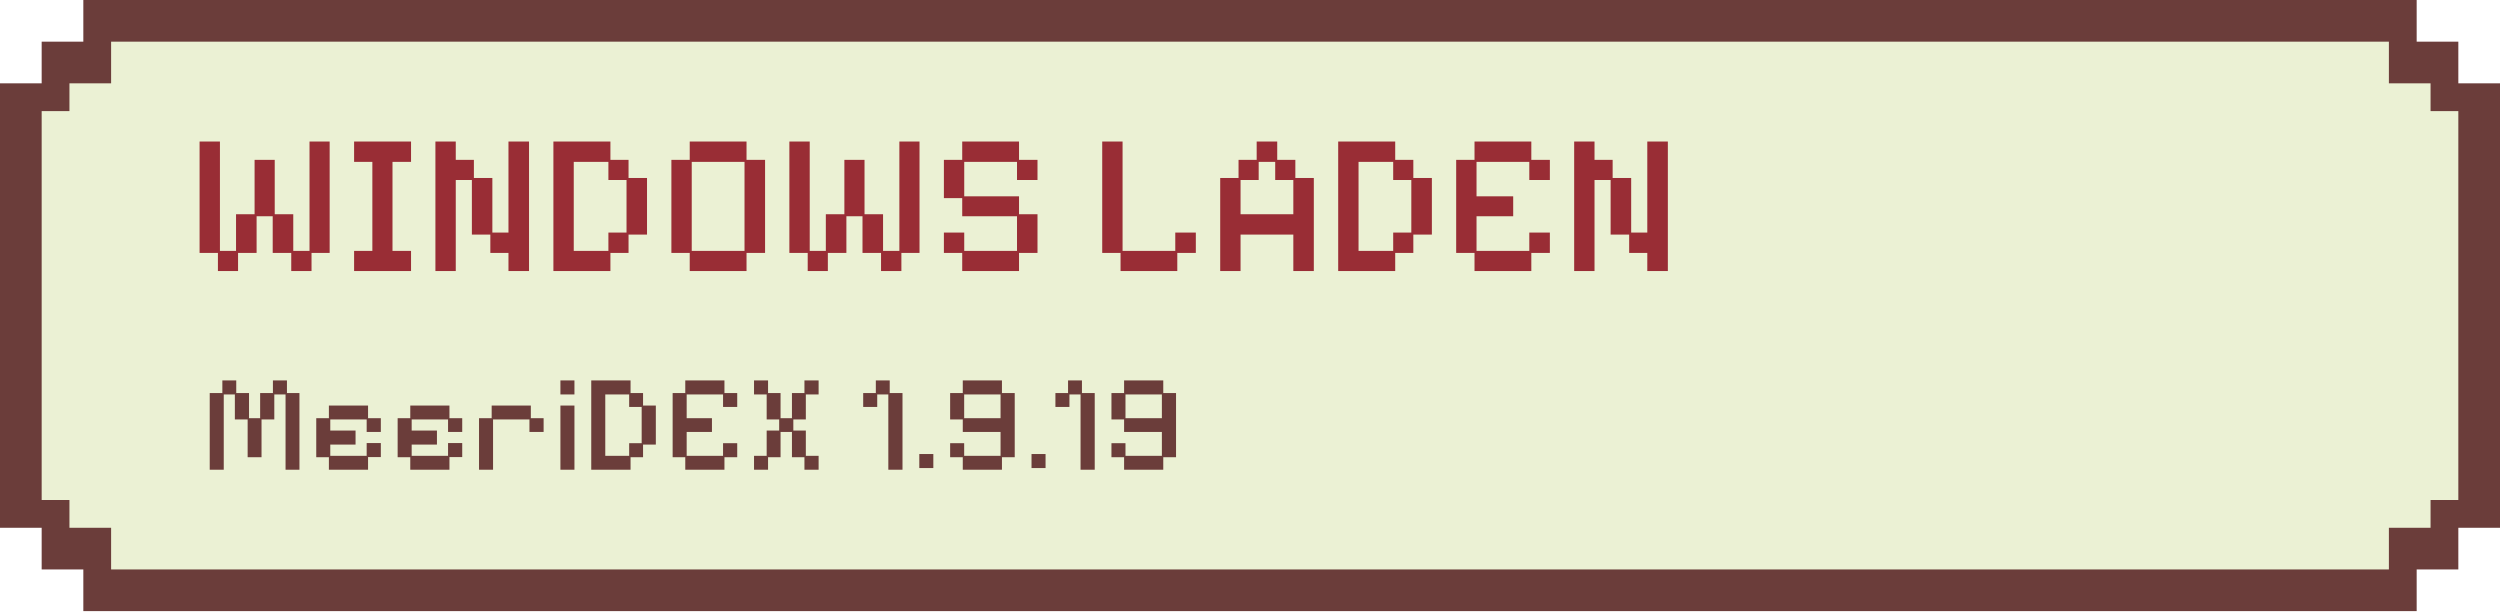
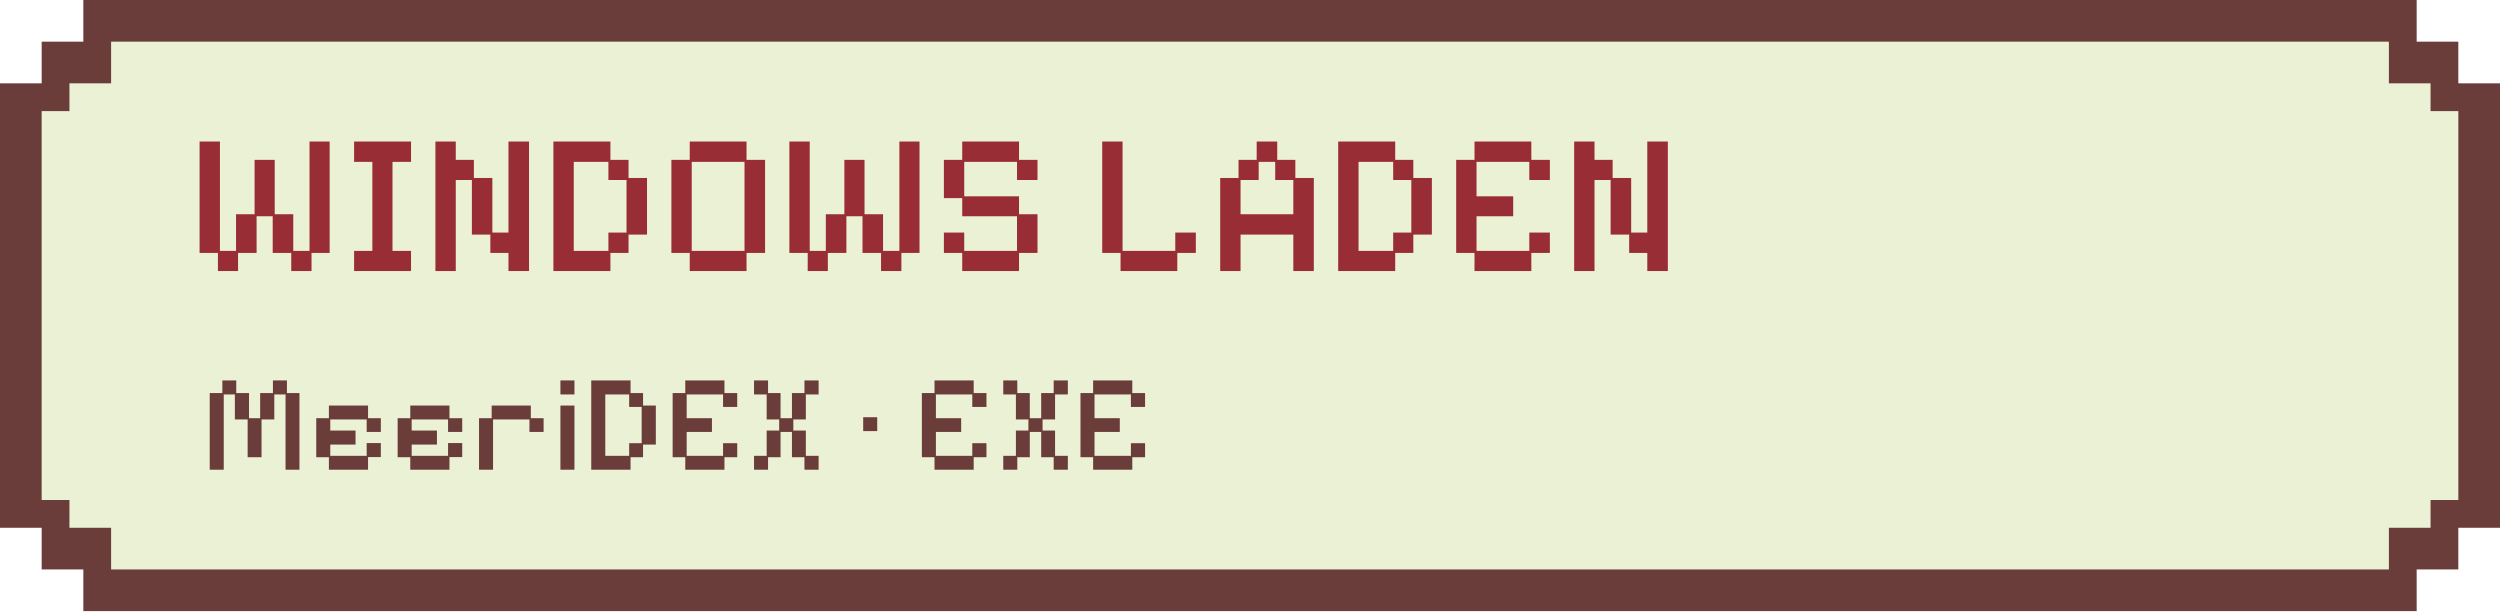
<svg xmlns="http://www.w3.org/2000/svg" width="360" height="88" viewBox="0 0 360 88" role="img">
  <path fill="#6b3d3a" d="M12 0H348V6H354V12H360V76H354V82H348V88H12V82H6V76H0V12H6V6H12Z" />
  <path fill="#ebf1d4" d="M16 6H344V12H350V16H354V72H350V76H344V82H16V76H10V72H6V16H10V12H16Z" />
  <path fill="#992d35" d="M31.38 39.03L31.38 36.42L28.74 36.42L28.74 20.38L31.67 20.38L31.67 36.13L33.99 36.13L33.99 30.85L36.66 30.85L36.66 23.02L39.56 23.02L39.56 30.85L42.23 30.85L42.23 36.13L44.57 36.13L44.57 20.38L47.47 20.38L47.47 36.42L44.86 36.42L44.86 39.03L41.94 39.03L41.94 36.42L39.27 36.42L39.27 31.14L36.95 31.14L36.95 36.42L34.28 36.42L34.28 39.03ZM50.99 39.03L50.99 36.13L53.62 36.13L53.62 23.31L50.99 23.31L50.99 20.38L59.19 20.38L59.19 23.31L56.52 23.31L56.52 36.13L59.19 36.13L59.19 39.03ZM62.7 39.03L62.7 20.38L65.63 20.38L65.63 23.02L68.24 23.02L68.24 25.63L70.9 25.63L70.9 33.49L73.22 33.49L73.22 20.38L76.18 20.38L76.18 39.03L73.22 39.03L73.22 36.42L70.61 36.42L70.61 33.78L67.95 33.78L67.95 25.92L65.63 25.92L65.63 39.03ZM79.69 39.03L79.69 20.38L87.9 20.38L87.9 23.02L90.51 23.02L90.51 25.63L93.17 25.63L93.17 33.78L90.51 33.78L90.51 36.42L87.9 36.42L87.9 39.03ZM82.62 36.13L87.61 36.13L87.61 33.49L90.22 33.49L90.22 25.92L87.61 25.92L87.61 23.31L82.62 23.31ZM99.32 39.03L99.32 36.42L96.68 36.42L96.68 23.02L99.32 23.02L99.32 20.38L107.5 20.38L107.5 23.02L110.17 23.02L110.17 36.42L107.5 36.42L107.5 39.03ZM99.61 36.13L107.21 36.13L107.21 23.31L99.61 23.31ZM116.31 39.03L116.31 36.42L113.67 36.42L113.67 20.38L116.6 20.38L116.6 36.13L118.92 36.13L118.92 30.85L121.59 30.85L121.59 23.02L124.49 23.02L124.49 30.85L127.16 30.85L127.16 36.13L129.51 36.13L129.51 20.38L132.41 20.38L132.41 36.42L129.8 36.42L129.8 39.03L126.87 39.03L126.87 36.42L124.2 36.42L124.2 31.14L121.88 31.14L121.88 36.42L119.21 36.42L119.21 39.03ZM138.56 39.03L138.56 36.42L135.92 36.42L135.92 33.49L138.85 33.49L138.85 36.13L146.45 36.13L146.45 31.14L138.56 31.14L138.56 28.53L135.92 28.53L135.92 23.02L138.56 23.02L138.56 20.38L146.74 20.38L146.74 23.02L149.4 23.02L149.4 25.92L146.45 25.92L146.45 23.31L138.85 23.31L138.85 28.27L146.74 28.27L146.74 30.85L149.4 30.85L149.4 36.42L146.74 36.42L146.74 39.03ZM161.36 39.03L161.36 36.42L158.72 36.42L158.72 20.38L161.65 20.38L161.65 36.13L169.24 36.13L169.24 33.49L172.2 33.49L172.2 36.42L169.53 36.42L169.53 39.03ZM175.71 39.03L175.71 25.63L178.35 25.63L178.35 23.02L180.96 23.02L180.96 20.38L183.92 20.38L183.92 23.02L186.53 23.02L186.53 25.63L189.19 25.63L189.19 39.03L186.24 39.03L186.24 33.78L178.64 33.78L178.64 39.03ZM178.64 30.85L186.24 30.85L186.24 25.92L183.63 25.92L183.63 23.31L181.25 23.31L181.25 25.92L178.64 25.92ZM192.7 39.03L192.7 20.38L200.91 20.38L200.91 23.02L203.52 23.02L203.52 25.63L206.19 25.63L206.19 33.78L203.52 33.78L203.52 36.42L200.91 36.42L200.91 39.03ZM195.63 36.13L200.62 36.13L200.62 33.49L203.23 33.49L203.23 25.92L200.62 25.92L200.62 23.31L195.63 23.31ZM212.33 39.03L212.33 36.42L209.69 36.42L209.69 23.02L212.33 23.02L212.33 20.38L220.51 20.38L220.51 23.02L223.18 23.02L223.18 25.92L220.22 25.92L220.22 23.31L212.62 23.31L212.62 28.27L217.9 28.27L217.9 31.14L212.62 31.14L212.62 36.13L220.22 36.13L220.22 33.49L223.18 33.49L223.18 36.42L220.51 36.42L220.51 39.03ZM226.68 39.03L226.68 20.38L229.61 20.38L229.61 23.02L232.22 23.02L232.22 25.63L234.89 25.63L234.89 33.49L237.21 33.49L237.21 20.38L240.17 20.38L240.17 39.03L237.21 39.03L237.21 36.42L234.6 36.42L234.6 33.78L231.93 33.78L231.93 25.92L229.61 25.92L229.61 39.03Z" />
-   <path fill="#6b3d3a" d="M30.2 67.64L30.2 56.6L32.02 56.6L32.02 54.78L34.02 54.78L34.02 56.6L35.86 56.6L35.86 60.22L37.46 60.22L37.46 56.6L39.3 56.6L39.3 54.78L41.32 54.78L41.32 56.6L43.12 56.6L43.12 67.64L41.12 67.64L41.12 56.8L39.5 56.8L39.5 60.4L37.66 60.4L37.66 65.84L35.66 65.84L35.66 60.4L33.82 60.4L33.82 56.8L32.22 56.8L32.22 67.64ZM47.36 67.64L47.36 65.84L45.54 65.84L45.54 60.22L47.36 60.22L47.36 58.4L53 58.4L53 60.22L54.84 60.22L54.84 62.2L52.8 62.2L52.8 60.4L47.56 60.4L47.56 62L51.2 62L51.2 64.02L47.56 64.02L47.56 65.64L52.8 65.64L52.8 63.8L54.84 63.8L54.84 65.82L53 65.82L53 67.64ZM59.08 67.64L59.08 65.84L57.26 65.84L57.26 60.22L59.08 60.22L59.08 58.4L64.72 58.4L64.72 60.22L66.56 60.22L66.56 62.2L64.52 62.2L64.52 60.4L59.28 60.4L59.28 62L62.92 62L62.92 64.02L59.28 64.02L59.28 65.64L64.52 65.64L64.52 63.8L66.56 63.8L66.56 65.82L64.72 65.82L64.72 67.64ZM68.98 67.64L68.98 60.22L70.8 60.22L70.8 58.4L76.44 58.4L76.44 60.22L78.28 60.22L78.28 62.2L76.24 62.2L76.24 60.4L71 60.4L71 67.64ZM80.7 67.64L80.7 58.4L82.72 58.4L82.72 67.64ZM80.7 56.8L80.7 54.78L82.72 54.78L82.72 56.8ZM85.14 67.64L85.14 54.78L90.8 54.78L90.8 56.6L92.6 56.6L92.6 58.4L94.44 58.4L94.44 64.02L92.6 64.02L92.6 65.84L90.8 65.84L90.8 67.64ZM87.16 65.64L90.6 65.64L90.6 63.82L92.4 63.82L92.4 58.6L90.6 58.6L90.6 56.8L87.16 56.8ZM98.68 67.64L98.68 65.84L96.86 65.84L96.86 56.6L98.68 56.6L98.68 54.78L104.32 54.78L104.32 56.6L106.16 56.6L106.16 58.6L104.12 58.6L104.12 56.8L98.88 56.8L98.88 60.22L102.52 60.22L102.52 62.2L98.88 62.2L98.88 65.64L104.12 65.64L104.12 63.82L106.16 63.82L106.16 65.84L104.32 65.84L104.32 67.64ZM108.58 67.64L108.58 65.64L110.4 65.64L110.4 62L112.2 62L112.2 60.4L110.4 60.4L110.4 56.8L108.58 56.8L108.58 54.78L110.6 54.78L110.6 56.6L112.4 56.6L112.4 60.22L114.04 60.22L114.04 56.6L115.84 56.6L115.84 54.78L117.88 54.78L117.88 56.8L116.04 56.8L116.04 60.4L114.24 60.4L114.24 62L116.04 62L116.04 65.64L117.88 65.64L117.88 67.64L115.84 67.64L115.84 65.84L114.04 65.84L114.04 62.2L112.4 62.2L112.4 65.84L110.6 65.84L110.6 67.64ZM127.92 67.64L127.92 56.8L126.32 56.8L126.32 58.6L124.3 58.6L124.3 56.6L126.12 56.6L126.12 54.78L128.12 54.78L128.12 56.6L129.96 56.6L129.96 67.64ZM132.38 67.4L132.38 65.38L134.4 65.38L134.4 67.4ZM138.64 67.64L138.64 65.84L136.82 65.84L136.82 63.82L138.84 63.82L138.84 65.64L144.08 65.64L144.08 62.2L138.64 62.2L138.64 60.4L136.82 60.4L136.82 56.6L138.64 56.6L138.64 54.78L144.28 54.78L144.28 56.6L146.12 56.6L146.12 65.84L144.28 65.84L144.28 67.64ZM138.84 60.22L144.08 60.22L144.08 56.8L138.84 56.8ZM148.54 67.4L148.54 65.38L150.56 65.38L150.56 67.4ZM155.6 67.64L155.6 56.8L154 56.8L154 58.6L151.98 58.6L151.98 56.6L153.8 56.6L153.8 54.78L155.8 54.78L155.8 56.6L157.64 56.6L157.64 67.64ZM161.87 67.64L161.87 65.84L160.05 65.84L160.05 63.82L162.07 63.82L162.07 65.64L167.31 65.64L167.31 62.2L161.87 62.2L161.87 60.4L160.05 60.4L160.05 56.6L161.87 56.6L161.87 54.78L167.51 54.78L167.51 56.6L169.35 56.6L169.35 65.84L167.51 65.84L167.51 67.64ZM162.07 60.22L167.31 60.22L167.31 56.8L162.07 56.8Z" />
+   <path fill="#6b3d3a" d="M30.2 67.64L30.2 56.6L32.02 56.6L32.02 54.78L34.02 54.78L34.02 56.6L35.86 56.6L35.86 60.22L37.46 60.22L37.46 56.6L39.3 56.6L39.3 54.78L41.32 54.78L41.32 56.6L43.12 56.6L43.12 67.64L41.12 67.64L41.12 56.8L39.5 56.8L39.5 60.4L37.66 60.4L37.66 65.84L35.66 65.84L35.66 60.4L33.82 60.4L33.82 56.8L32.22 56.8L32.22 67.64ZM47.36 67.64L47.36 65.84L45.54 65.84L45.54 60.22L47.36 60.22L47.36 58.4L53 58.4L53 60.22L54.84 60.22L54.84 62.2L52.8 62.2L52.8 60.4L47.56 60.4L47.56 62L51.2 62L51.2 64.02L47.56 64.02L47.56 65.64L52.8 65.64L52.8 63.8L54.84 63.8L54.84 65.82L53 65.82L53 67.64ZM59.08 67.64L59.08 65.84L57.26 65.84L57.26 60.22L59.08 60.22L59.08 58.4L64.72 58.4L64.72 60.22L66.56 60.22L66.56 62.2L64.52 62.2L64.52 60.4L59.28 60.4L59.28 62L62.92 62L62.92 64.02L59.28 64.02L59.28 65.64L64.52 65.64L64.52 63.8L66.56 63.8L66.56 65.82L64.72 65.82L64.72 67.64ZM68.98 67.64L68.98 60.22L70.8 60.22L70.8 58.4L76.44 58.4L76.44 60.22L78.28 60.22L78.28 62.2L76.24 62.2L76.24 60.4L71 60.4L71 67.64ZM80.7 67.64L80.7 58.4L82.72 58.4L82.72 67.64ZM80.7 56.8L80.7 54.78L82.72 54.78L82.72 56.8ZM85.14 67.64L85.14 54.78L90.8 54.78L90.8 56.6L92.6 56.6L92.6 58.4L94.44 58.4L94.44 64.02L92.6 64.02L92.6 65.84L90.8 65.84L90.8 67.64ZM87.16 65.64L90.6 65.64L90.6 63.82L92.4 63.82L92.4 58.6L90.6 58.6L90.6 56.8L87.16 56.8ZM98.68 67.64L98.68 65.84L96.86 65.84L96.86 56.6L98.68 56.6L98.68 54.78L104.32 54.78L104.32 56.6L106.16 56.6L106.16 58.6L104.12 58.6L104.12 56.8L98.88 56.8L98.88 60.22L102.52 60.22L102.52 62.2L98.88 62.2L98.88 65.64L104.12 65.64L104.12 63.82L106.16 63.82L106.16 65.84L104.32 65.84L104.32 67.64ZM108.58 67.64L108.58 65.64L110.4 65.64L110.4 62L112.2 62L112.2 60.4L110.4 60.4L110.4 56.8L108.58 56.8L108.58 54.78L110.6 54.78L110.6 56.6L112.4 56.6L112.4 60.22L114.04 60.22L114.04 56.6L115.84 56.6L115.84 54.78L117.88 54.78L117.88 56.8L116.04 56.8L116.04 60.4L114.24 60.4L114.24 62L116.04 62L116.04 65.64L117.88 65.64L117.88 67.64L115.84 67.64L115.84 65.84L114.04 65.84L114.04 62.2L112.4 62.2L112.4 65.84L110.6 65.84L110.6 67.64ZM124.3 62.08L124.3 60.08L126.32 60.08L126.32 62.08ZM134.57 67.64L134.57 65.84L132.75 65.84L132.75 56.6L134.57 56.6L134.57 54.78L140.21 54.78L140.21 56.6L142.05 56.6L142.05 58.6L140.01 58.6L140.01 56.8L134.77 56.8L134.77 60.22L138.41 60.22L138.41 62.2L134.77 62.2L134.77 65.64L140.01 65.64L140.01 63.82L142.05 63.82L142.05 65.84L140.21 65.84L140.21 67.64ZM144.47 67.64L144.47 65.64L146.29 65.64L146.29 62L148.09 62L148.09 60.4L146.29 60.4L146.29 56.8L144.47 56.8L144.47 54.78L146.49 54.78L146.49 56.6L148.29 56.6L148.29 60.22L149.93 60.22L149.93 56.6L151.73 56.6L151.73 54.78L153.77 54.78L153.77 56.8L151.93 56.8L151.93 60.4L150.13 60.4L150.13 62L151.93 62L151.93 65.64L153.77 65.64L153.77 67.64L151.73 67.64L151.73 65.84L149.93 65.84L149.93 62.2L148.29 62.2L148.29 65.84L146.49 65.84L146.49 67.64ZM157.41 67.64L157.41 65.84L155.59 65.84L155.59 56.6L157.41 56.6L157.41 54.78L163.05 54.78L163.05 56.6L164.89 56.6L164.89 58.6L162.85 58.6L162.85 56.8L157.61 56.8L157.61 60.22L161.25 60.22L161.25 62.2L157.61 62.2L157.61 65.64L162.85 65.64L162.85 63.82L164.89 63.82L164.89 65.84L163.05 65.84L163.05 67.64Z" />
</svg>
